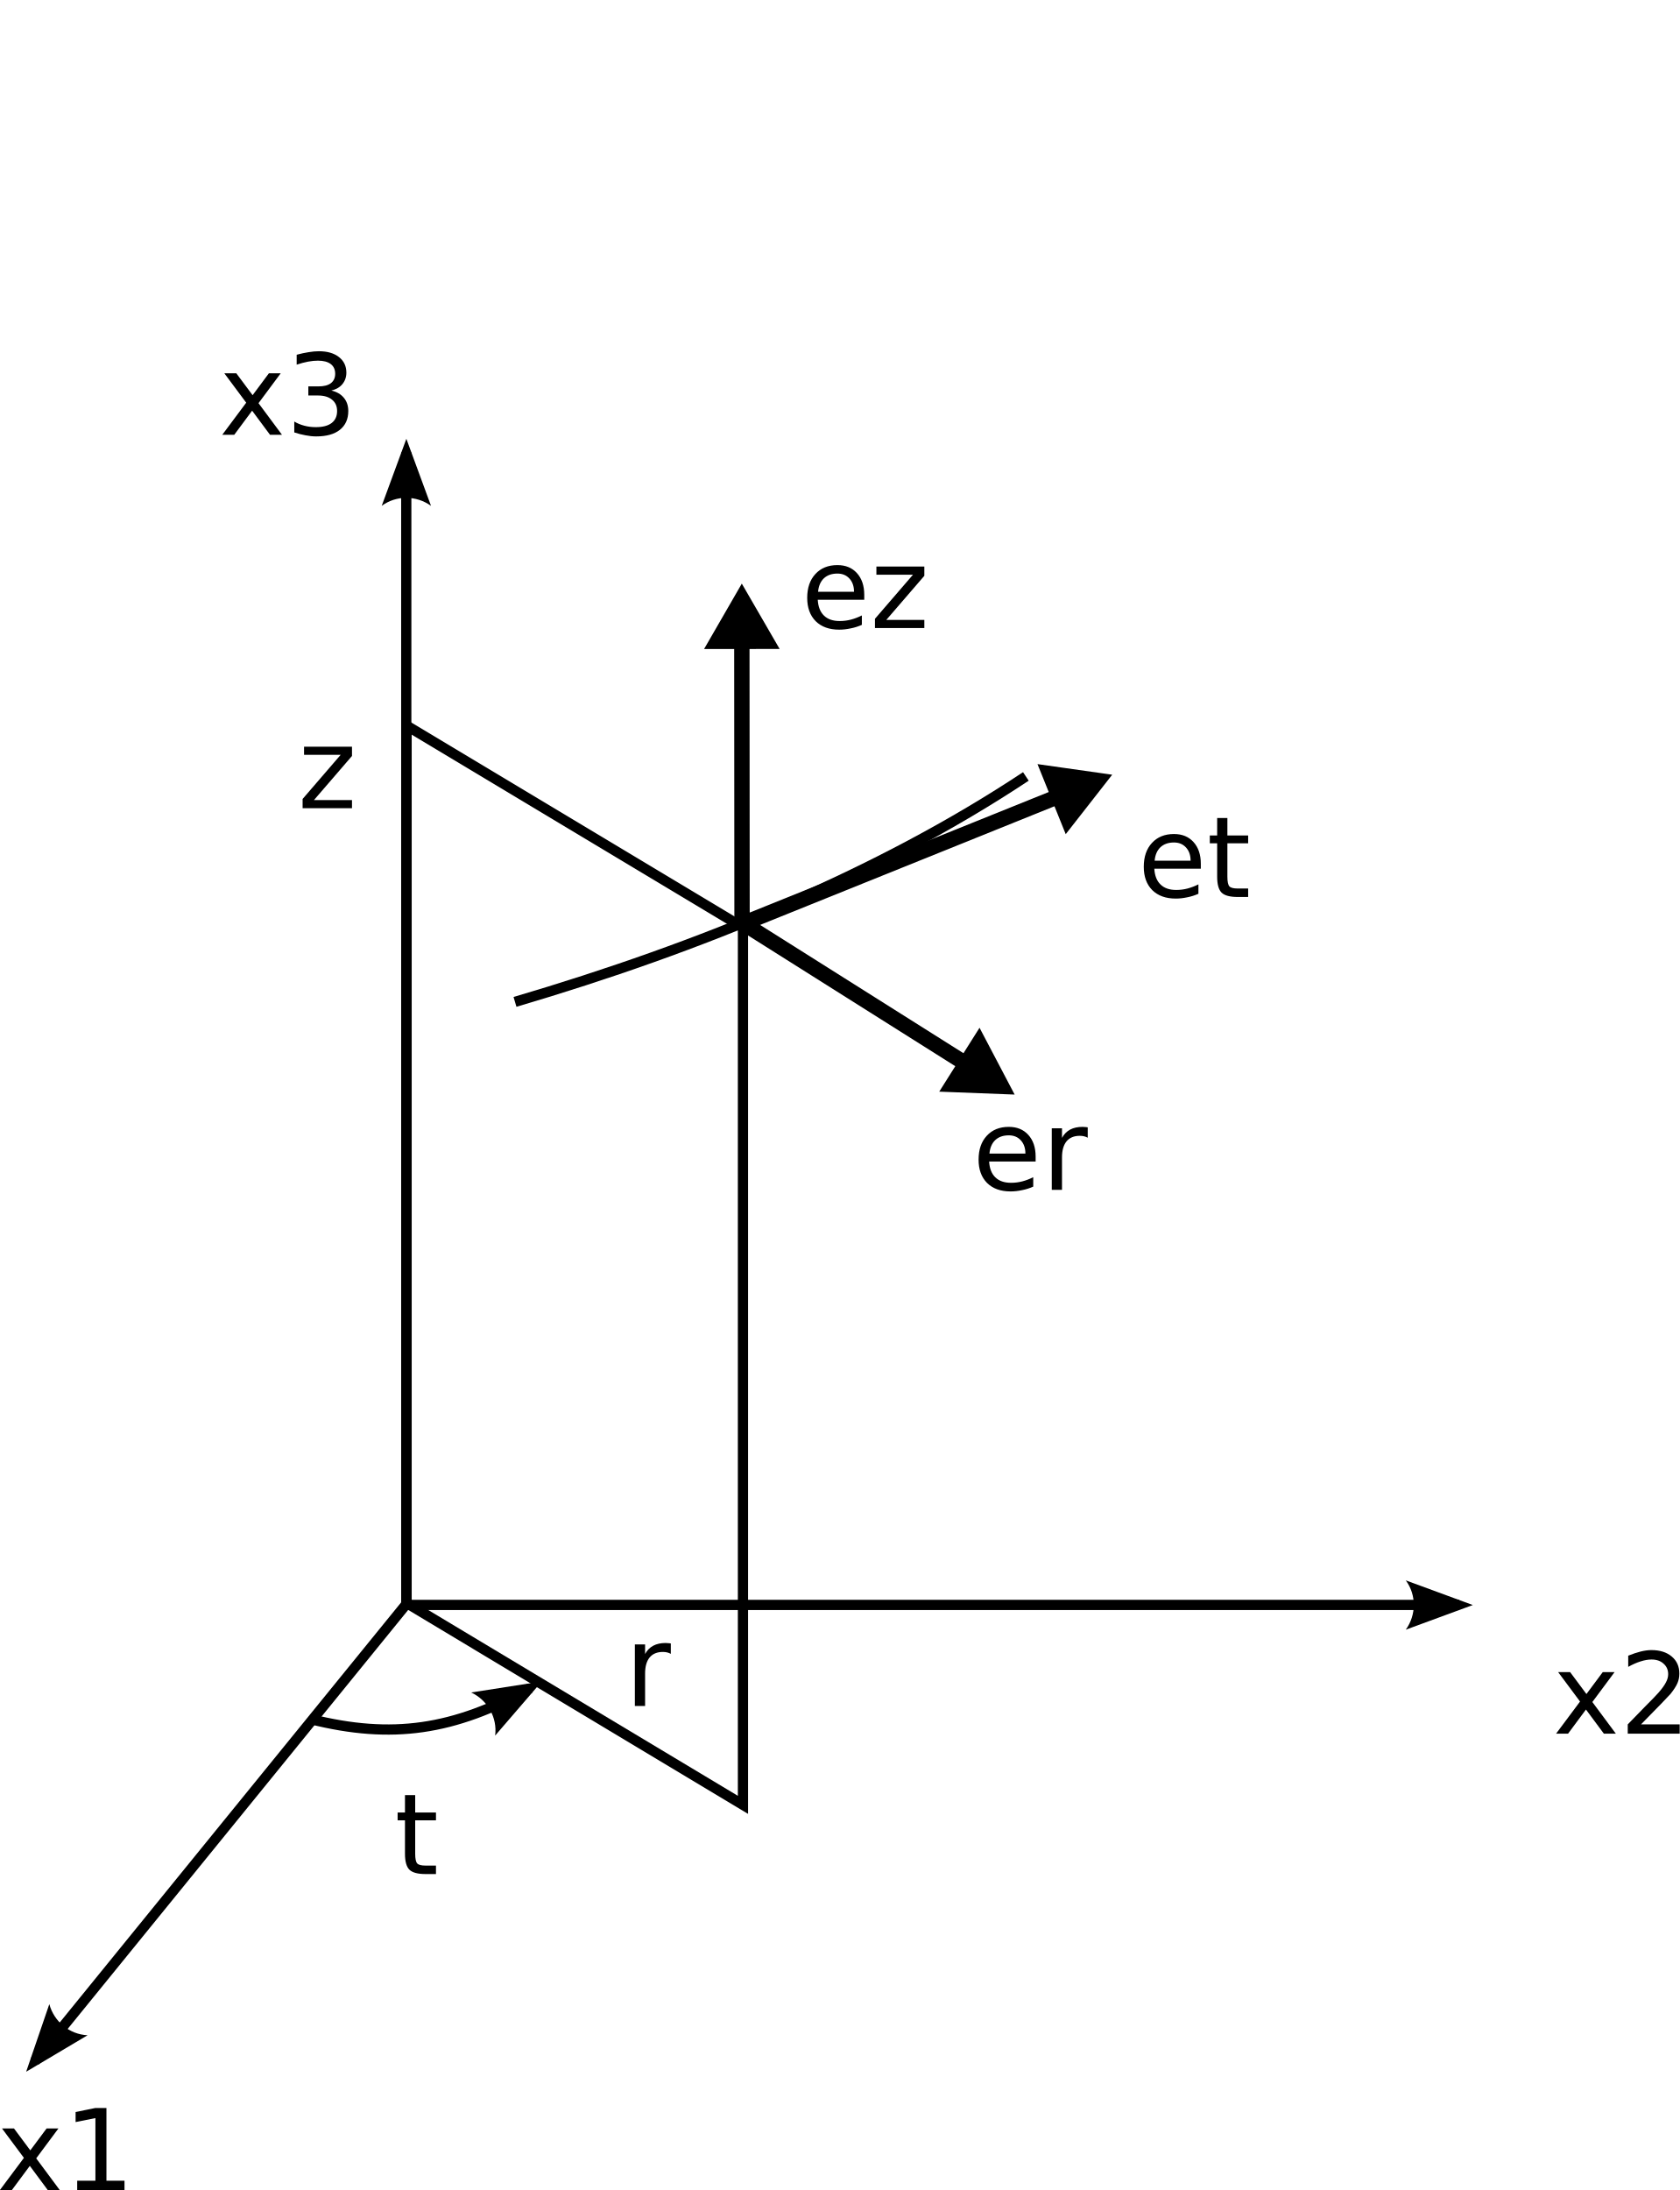
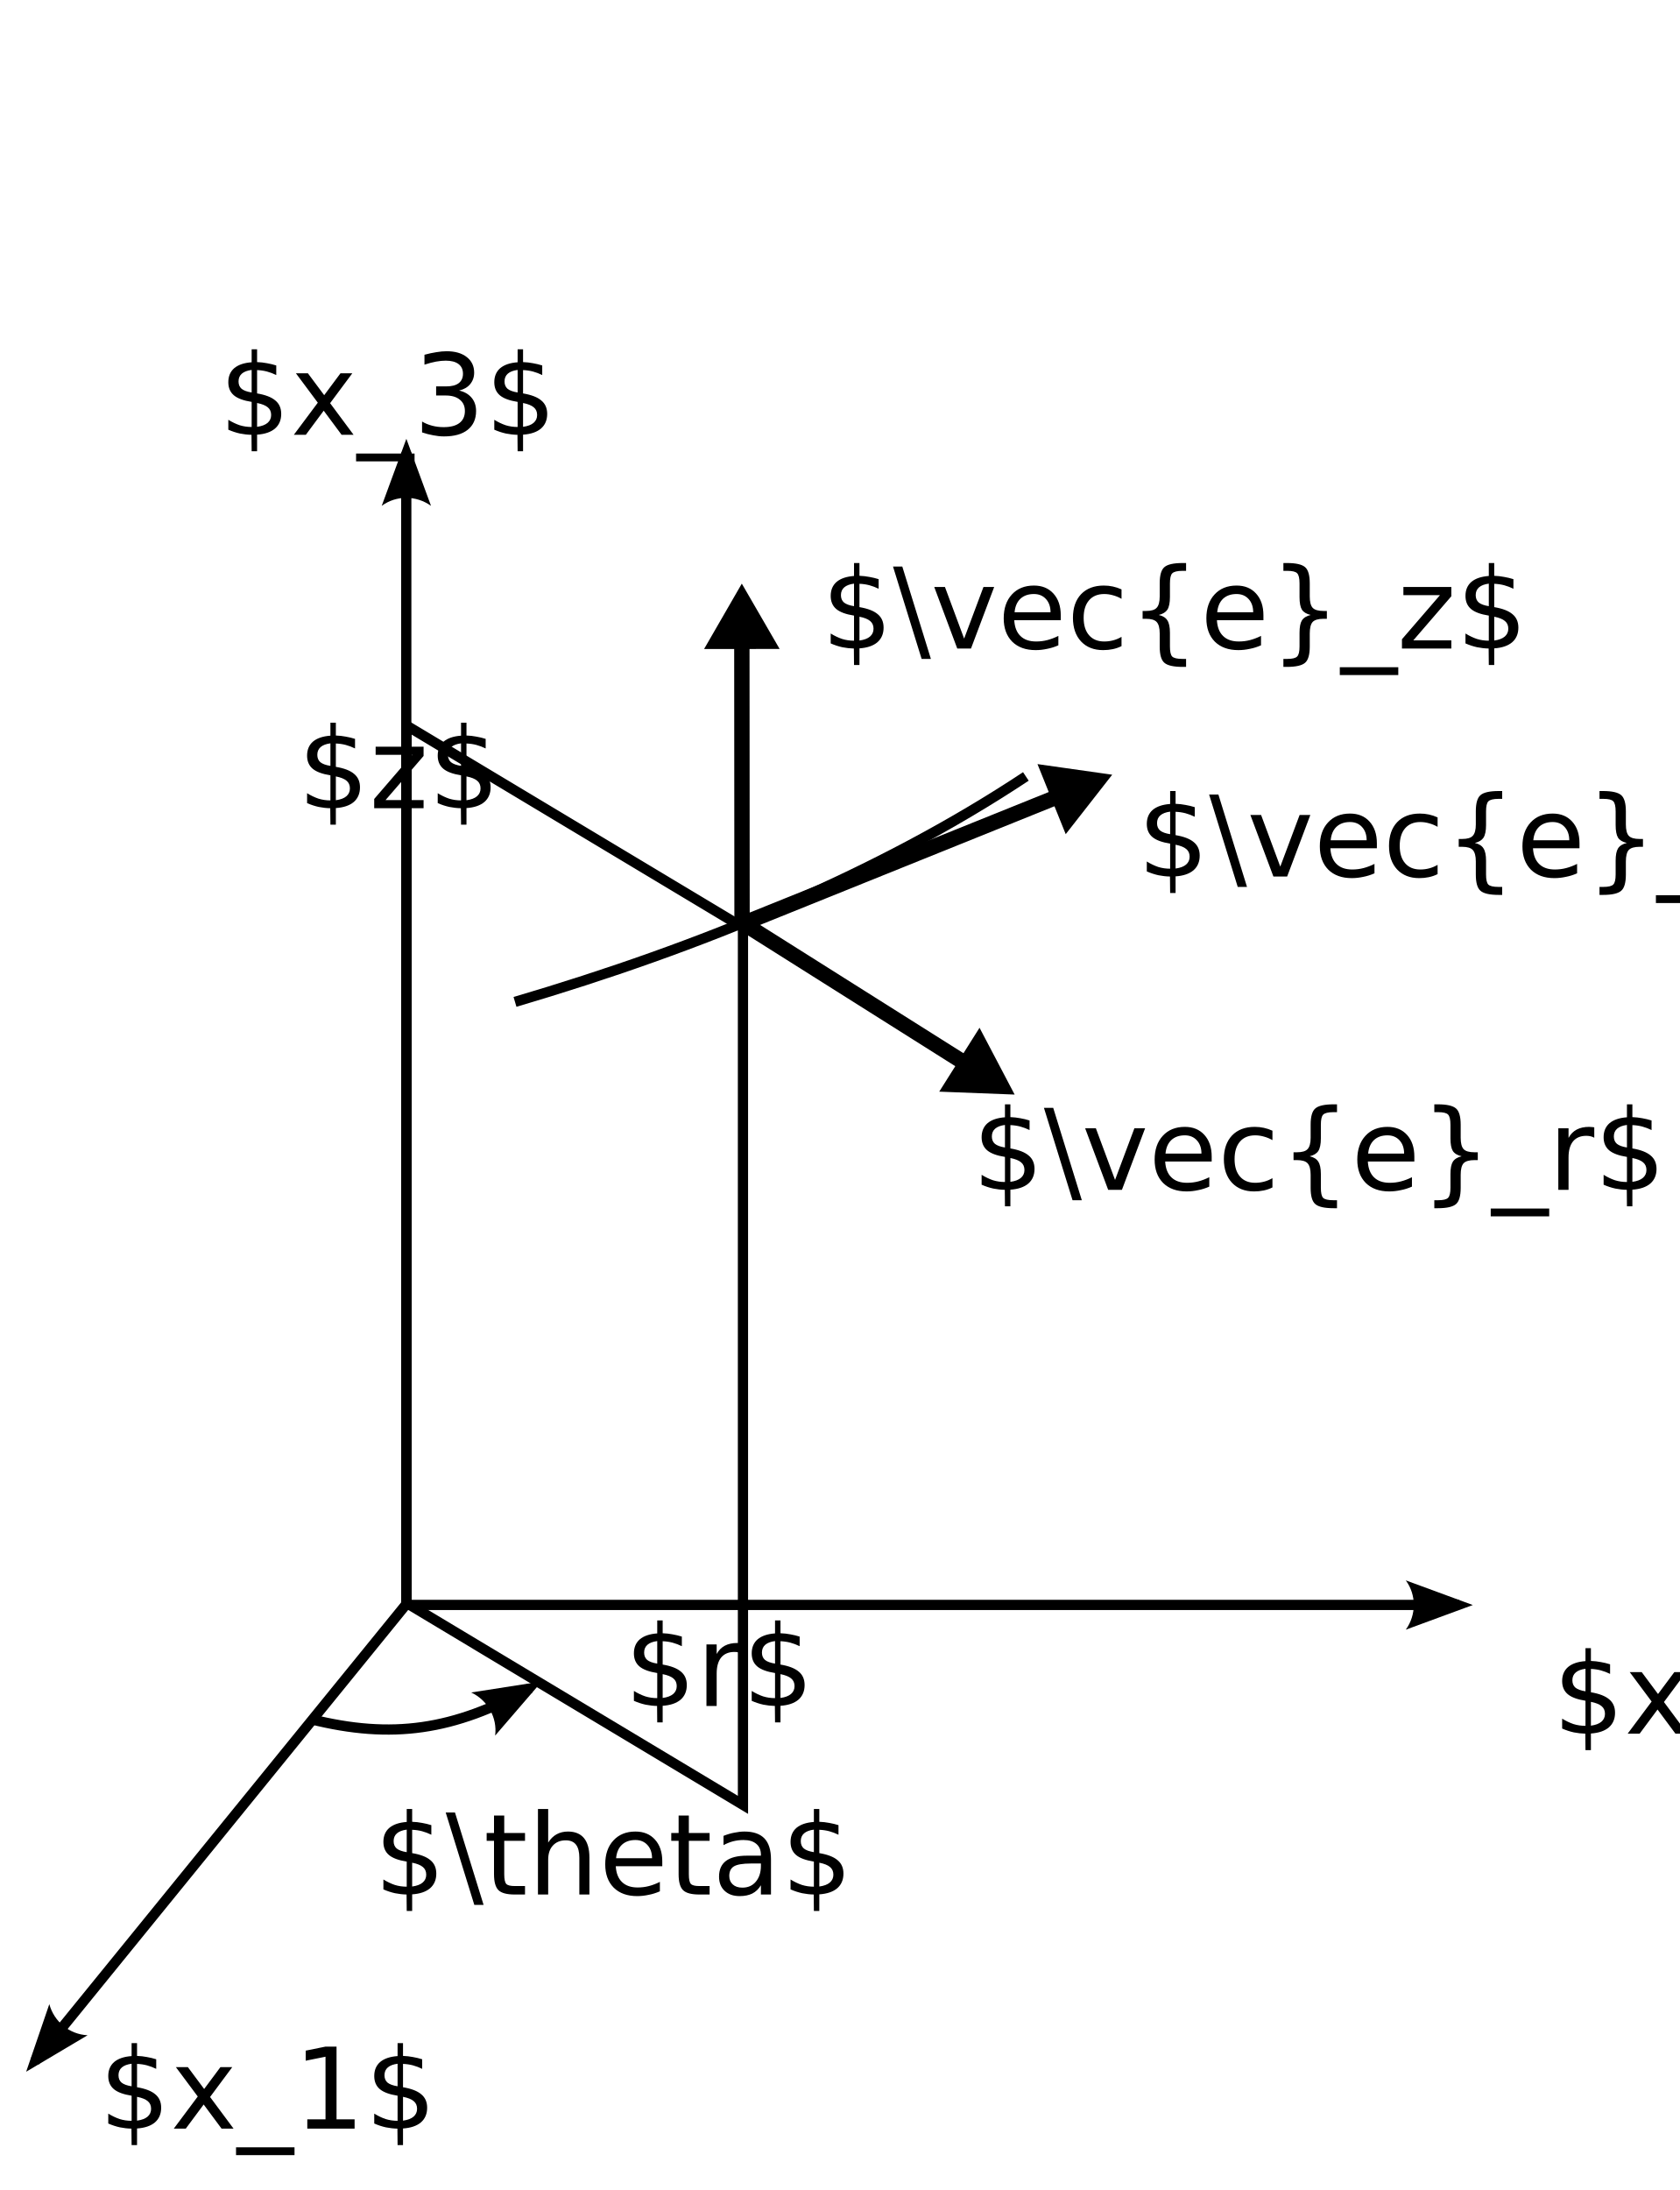
<svg xmlns="http://www.w3.org/2000/svg" id="svg2" width="164.252" height="214.123" xml:space="preserve" version="1.0">
  <defs id="defs5">
    <marker orient="auto" refY="0" refX="0" id="Arrow2Send" style="overflow:visible">
      <path id="path3196" style="font-size:12px;fill-rule:evenodd;stroke-width:0.625;stroke-linejoin:round" d="M 8.719,4.034 L -2.207,0.016 L 8.719,-4.002 C 6.973,-1.63 6.983,1.616 8.719,4.034 z" transform="matrix(-0.3,0,0,-0.3,0.69,0)" />
    </marker>
    <marker orient="auto" refY="0" refX="0" id="Arrow1Send" style="overflow:visible">
      <path id="path3178" d="M 0,0 L 5,-5 L -12.5,0 L 5,5 L 0,0 z" style="fill-rule:evenodd;stroke:#000000;stroke-width:1pt;marker-start:none" transform="matrix(-0.2,0,0,-0.2,-1.2,0)" />
    </marker>
    <marker orient="auto" refY="0" refX="0" id="TriangleOutM" style="overflow:visible">
      <path id="path3309" d="M 5.77,0 L -2.88,5 L -2.88,-5 L 5.77,0 z" style="fill-rule:evenodd;stroke:#000000;stroke-width:1pt;marker-start:none" transform="scale(0.4,0.4)" />
    </marker>
    <marker orient="auto" refY="0" refX="0" id="TriangleInM" style="overflow:visible">
      <path id="path3300" d="M 5.77,0 L -2.88,5 L -2.88,-5 L 5.77,0 z" style="fill-rule:evenodd;stroke:#000000;stroke-width:1pt;marker-start:none" transform="scale(-0.4,-0.4)" />
    </marker>
    <marker orient="auto" refY="0" refX="0" id="Arrow1Mstart" style="overflow:visible">
      <path id="path3169" d="M 0,0 L 5,-5 L -12.5,0 L 5,5 L 0,0 z" style="fill-rule:evenodd;stroke:#000000;stroke-width:1pt;marker-start:none" transform="matrix(0.4,0,0,0.4,4,0)" />
    </marker>
    <marker orient="auto" refY="0" refX="0" id="Arrow2Mend" style="overflow:visible">
      <path id="path3190" style="font-size:12px;fill-rule:evenodd;stroke-width:0.625;stroke-linejoin:round" d="M 8.719,4.034 L -2.207,0.016 L 8.719,-4.002 C 6.973,-1.63 6.983,1.616 8.719,4.034 z" transform="scale(-0.6,-0.6)" />
    </marker>
    <marker orient="auto" refY="0" refX="0" id="Arrow2Lstart" style="overflow:visible">
      <path id="path3181" style="font-size:12px;fill-rule:evenodd;stroke-width:0.625;stroke-linejoin:round" d="M 8.719,4.034 L -2.207,0.016 L 8.719,-4.002 C 6.973,-1.63 6.983,1.616 8.719,4.034 z" transform="matrix(1.1,0,0,1.1,1.1,0)" />
    </marker>
    <marker orient="auto" refY="0" refX="0" id="Arrow1Lstart" style="overflow:visible">
      <path id="path3163" d="M 0,0 L 5,-5 L -12.5,0 L 5,5 L 0,0 z" style="fill-rule:evenodd;stroke:#000000;stroke-width:1pt;marker-start:none" transform="matrix(0.8,0,0,0.8,10,0)" />
    </marker>
    <marker orient="auto" refY="0" refX="0" id="Arrow2Mstart" style="overflow:visible">
      <path id="path3187" style="font-size:12px;fill-rule:evenodd;stroke-width:0.625;stroke-linejoin:round" d="M 8.719,4.034 L -2.207,0.016 L 8.719,-4.002 C 6.973,-1.63 6.983,1.616 8.719,4.034 z" transform="scale(0.6,0.6)" />
    </marker>
  </defs>
  <g id="g11" transform="matrix(0.45,0,0,-0.45,-182.225,898.8521)" style="display:inline" />
  <g id="layer1" style="display:inline" transform="translate(-182.225,-153.6979)">
    <g id="g12734">
      <g id="g6590">
        <path transform="matrix(0.45,0,0,-0.45,0,1052.55)" style="fill:none;fill-rule:evenodd;stroke:#000000;stroke-width:2.222px;stroke-linecap:butt;stroke-linejoin:miter;marker-start:url(#Arrow2Mstart);marker-end:url(#Arrow2Mend);stroke-opacity:1" d="M 722.039,1648.741 L 493.224,1648.741 L 493.224,1899.166" id="path2388" />
        <path transform="matrix(0.45,0,0,-0.45,0,1052.55)" style="fill:none;fill-rule:evenodd;stroke:#000000;stroke-width:2.222px;stroke-linecap:butt;stroke-linejoin:miter;marker-end:url(#Arrow2Mend);stroke-opacity:1" d="M 493.224,1648.9 L 412.503,1549.588" id="path6052" />
      </g>
      <g id="g8793" transform="translate(-0.707861,0.505615)">
        <path style="fill:none;fill-rule:evenodd;stroke:#000000;stroke-width:1.5;stroke-linecap:butt;stroke-linejoin:bevel;marker-start:url(#TriangleInM);marker-end:url(#TriangleOutM);stroke-miterlimit:4;stroke-dasharray:none;stroke-opacity:1" d="M 287.735,230.531 L 255.492,243.528 L 255.472,214.517" id="path6597" />
        <path style="fill:none;fill-rule:evenodd;stroke:#000000;stroke-width:1.5;stroke-linecap:butt;stroke-linejoin:miter;marker-end:url(#TriangleOutM);stroke-miterlimit:4;stroke-dasharray:none;stroke-opacity:1" d="M 255.272,243.259 L 278.544,257.938" id="path8240" />
-         <text xml:space="preserve" style="font-size:11px;font-style:normal;font-variant:normal;font-weight:normal;font-stretch:normal;text-align:start;line-height:100%;writing-mode:lr-tb;text-anchor:start;fill:#000000;fill-opacity:1;stroke:none;stroke-width:1px;stroke-linecap:butt;stroke-linejoin:miter;stroke-opacity:1;font-family:DejaVu Sans;-inkscape-font-specification:DejaVu Sans" x="244.011" y="319.989" id="text16910">
-           <tspan id="tspan16912" x="244.011" y="319.989">r</tspan>
+         <text xml:space="preserve" style="font-size:11px;font-style:normal;font-variant:normal;font-weight:normal;font-stretch:normal;text-align:start;line-height:100%;writing-mode:lr-tb;text-anchor:start;fill:#000000;fill-opacity:1;stroke:none;font-family:DejaVu Sans;-inkscape-font-specification:DejaVu Sans" x="244.011" y="319.989" id="text16910">
+           <tspan id="tspan16912" x="244.011" y="319.989">$r$</tspan>
        </text>
-         <text xml:space="preserve" style="font-size:11px;font-style:normal;font-variant:normal;font-weight:normal;font-stretch:normal;text-align:start;line-height:100%;writing-mode:lr-tb;text-anchor:start;fill:#000000;fill-opacity:1;stroke:none;stroke-width:1px;stroke-linecap:butt;stroke-linejoin:miter;stroke-opacity:1;font-family:DejaVu Sans;-inkscape-font-specification:DejaVu Sans" x="212.056" y="232.215" id="text16914">
-           <tspan id="tspan16916" x="212.056" y="232.215">z</tspan>
+         <text xml:space="preserve" style="font-size:11px;font-style:normal;font-variant:normal;font-weight:normal;font-stretch:normal;text-align:start;line-height:100%;writing-mode:lr-tb;text-anchor:start;fill:#000000;fill-opacity:1;stroke:none;font-family:DejaVu Sans;-inkscape-font-specification:DejaVu Sans" x="212.056" y="232.215" id="text16914">
+           <tspan id="tspan16916" x="212.056" y="232.215">$z$</tspan>
        </text>
      </g>
      <g id="g8801" style="display:inline" transform="matrix(0.45,0,0,-0.45,1.415722,1052.146)">
        <path style="fill:none;fill-rule:evenodd;stroke:#000000;stroke-width:1px;stroke-linecap:butt;stroke-linejoin:miter;stroke-opacity:1" d="M 231.167,252.06 C 249.234,246.735 266.695,239.589 281.122,230.016" id="path8799" transform="matrix(2.222222,0,0,-2.222222,0,2339)" />
      </g>
      <path id="path8808" d="M 212.611,321.785 C 220.549,323.773 226.617,322.88 234.049,318.751" style="fill:none;fill-rule:evenodd;stroke:#000000;stroke-width:1px;stroke-linecap:butt;stroke-linejoin:miter;marker-end:url(#Arrow2Mend);stroke-opacity:1;display:inline" />
      <g id="g16906" transform="translate(0,0.404492)">
        <path transform="translate(182.225,153.6979)" id="path16902" d="M 72.649,90.276 L 39.757,70.541 L 39.757,156.061" style="fill:none;fill-rule:evenodd;stroke:#000000;stroke-width:1px;stroke-linecap:butt;stroke-linejoin:miter;stroke-opacity:1" />
        <path style="fill:none;fill-rule:evenodd;stroke:#000000;stroke-width:1px;stroke-linecap:butt;stroke-linejoin:miter;stroke-opacity:1" d="M 221.982,310.023 L 254.874,329.759 L 254.874,244.239" id="path16904" />
      </g>
    </g>
-     <text xml:space="preserve" style="font-size:11px;font-style:normal;font-variant:normal;font-weight:normal;font-stretch:normal;text-align:start;line-height:100%;writing-mode:lr-tb;text-anchor:start;fill:#000000;fill-opacity:1;stroke:none;stroke-width:1px;stroke-linecap:butt;stroke-linejoin:miter;stroke-opacity:1;display:inline;font-family:DejaVu Sans;-inkscape-font-specification:DejaVu Sans" x="260.546" y="215.107" id="text12748">
-       <tspan id="tspan12750" x="260.546" y="215.107">ez</tspan>
+     <text xml:space="preserve" style="font-size:11px;font-style:normal;font-variant:normal;font-weight:normal;font-stretch:normal;text-align:start;line-height:100%;writing-mode:lr-tb;text-anchor:start;fill:#000000;fill-opacity:1;stroke:none;display:inline;font-family:DejaVu Sans;-inkscape-font-specification:DejaVu Sans" x="262.546" y="217.107" id="text12748">
+       <tspan id="tspan12750" x="262.546" y="217.107">$\vec{e}_z$</tspan>
    </text>
-     <text xml:space="preserve" style="font-size:11px;font-style:normal;font-variant:normal;font-weight:normal;font-stretch:normal;text-align:start;line-height:100%;writing-mode:lr-tb;text-anchor:start;fill:#000000;fill-opacity:1;stroke:none;stroke-width:1px;stroke-linecap:butt;stroke-linejoin:miter;stroke-opacity:1;display:inline;font-family:DejaVu Sans;-inkscape-font-specification:DejaVu Sans" x="293.456" y="241.4" id="text12752">
-       <tspan id="tspan12754" x="293.456" y="241.4">et</tspan>
+     <text xml:space="preserve" style="font-size:11px;font-style:normal;font-variant:normal;font-weight:normal;font-stretch:normal;text-align:start;line-height:100%;writing-mode:lr-tb;text-anchor:start;fill:#000000;fill-opacity:1;stroke:none;display:inline;font-family:DejaVu Sans;-inkscape-font-specification:DejaVu Sans" x="293.456" y="239.4" id="text12752">
+       <tspan id="tspan12754" x="293.456" y="239.4">$\vec{e}_{\theta}$</tspan>
    </text>
-     <text xml:space="preserve" style="font-size:11px;font-style:normal;font-variant:normal;font-weight:normal;font-stretch:normal;text-align:start;line-height:100%;writing-mode:lr-tb;text-anchor:start;fill:#000000;fill-opacity:1;stroke:none;stroke-width:1px;stroke-linecap:butt;stroke-linejoin:miter;stroke-opacity:1;display:inline;font-family:DejaVu Sans;-inkscape-font-specification:DejaVu Sans" x="277.306" y="270.031" id="text12756">
-       <tspan id="tspan12758" x="277.306" y="270.031">er</tspan>
+     <text xml:space="preserve" style="font-size:11px;font-style:normal;font-variant:normal;font-weight:normal;font-stretch:normal;text-align:start;line-height:100%;writing-mode:lr-tb;text-anchor:start;fill:#000000;fill-opacity:1;stroke:none;display:inline;font-family:DejaVu Sans;-inkscape-font-specification:DejaVu Sans" x="277.306" y="270.031" id="text12756">
+       <tspan id="tspan12758" x="277.306" y="270.031">$\vec{e}_r$</tspan>
    </text>
-     <text xml:space="preserve" style="font-size:11px;font-style:normal;font-variant:normal;font-weight:normal;font-stretch:normal;text-align:start;line-height:100%;writing-mode:lr-tb;text-anchor:start;fill:#000000;fill-opacity:1;stroke:none;stroke-width:1px;stroke-linecap:butt;stroke-linejoin:miter;stroke-opacity:1;display:inline;font-family:DejaVu Sans;-inkscape-font-specification:DejaVu Sans" x="220.807" y="336.93" id="text12764">
-       <tspan id="tspan12766" x="220.807" y="336.93">t</tspan>
+     <text xml:space="preserve" style="font-size:11px;font-style:normal;font-variant:normal;font-weight:normal;font-stretch:normal;text-align:start;line-height:100%;writing-mode:lr-tb;text-anchor:start;fill:#000000;fill-opacity:1;stroke:none;display:inline;font-family:DejaVu Sans;-inkscape-font-specification:DejaVu Sans" x="218.807" y="338.93" id="text12764">
+       <tspan id="tspan12766" x="218.807" y="338.93">$\theta$</tspan>
    </text>
-     <text xml:space="preserve" style="font-size:11px;font-style:normal;font-variant:normal;font-weight:normal;font-stretch:normal;text-align:start;line-height:100%;writing-mode:lr-tb;text-anchor:start;fill:#000000;fill-opacity:1;stroke:none;stroke-width:1px;stroke-linecap:butt;stroke-linejoin:miter;stroke-opacity:1;display:inline;font-family:DejaVu Sans;-inkscape-font-specification:DejaVu Sans" x="181.908" y="367.82" id="text12768">
-       <tspan id="tspan12770" x="181.908" y="367.82">x1</tspan>
+     <text xml:space="preserve" style="font-size:11px;font-style:normal;font-variant:normal;font-weight:normal;font-stretch:normal;text-align:start;line-height:100%;writing-mode:lr-tb;text-anchor:start;fill:#000000;fill-opacity:1;stroke:none;display:inline;font-family:DejaVu Sans;-inkscape-font-specification:DejaVu Sans" x="191.908" y="361.82" id="text12768">
+       <tspan id="tspan12770" x="191.908" y="361.82">$x_1$</tspan>
    </text>
-     <text xml:space="preserve" style="font-size:11px;font-style:normal;font-variant:normal;font-weight:normal;font-stretch:normal;text-align:start;line-height:100%;writing-mode:lr-tb;text-anchor:start;fill:#000000;fill-opacity:1;stroke:none;stroke-width:1px;stroke-linecap:butt;stroke-linejoin:miter;stroke-opacity:1;display:inline;font-family:DejaVu Sans;-inkscape-font-specification:DejaVu Sans" x="334.07" y="323.202" id="text12772">
-       <tspan id="tspan12774" x="334.07" y="323.202">x2</tspan>
+     <text xml:space="preserve" style="font-size:11px;font-style:normal;font-variant:normal;font-weight:normal;font-stretch:normal;text-align:start;line-height:100%;writing-mode:lr-tb;text-anchor:start;fill:#000000;fill-opacity:1;stroke:none;display:inline;font-family:DejaVu Sans;-inkscape-font-specification:DejaVu Sans" x="334.07" y="323.202" id="text12772">
+       <tspan id="tspan12774" x="334.07" y="323.202">$x_2$</tspan>
    </text>
-     <text xml:space="preserve" style="font-size:11px;font-style:normal;font-variant:normal;font-weight:normal;font-stretch:normal;text-align:start;line-height:100%;writing-mode:lr-tb;text-anchor:start;fill:#000000;fill-opacity:1;stroke:none;stroke-width:1px;stroke-linecap:butt;stroke-linejoin:miter;stroke-opacity:1;display:inline;font-family:DejaVu Sans;-inkscape-font-specification:DejaVu Sans" x="203.646" y="196.209" id="text12776">
-       <tspan id="tspan12778" x="203.646" y="196.209">x3</tspan>
+     <text xml:space="preserve" style="font-size:11px;font-style:normal;font-variant:normal;font-weight:normal;font-stretch:normal;text-align:start;line-height:100%;writing-mode:lr-tb;text-anchor:start;fill:#000000;fill-opacity:1;stroke:none;display:inline;font-family:DejaVu Sans;-inkscape-font-specification:DejaVu Sans" x="203.646" y="196.209" id="text12776">
+       <tspan id="tspan12778" x="203.646" y="196.209">$x_3$</tspan>
+     </text>
+     <text xml:space="preserve" style="font-size:11px;font-style:italic;font-variant:normal;font-weight:bold;font-stretch:normal;text-align:start;line-height:125%;letter-spacing:0px;word-spacing:0px;writing-mode:lr-tb;text-anchor:start;fill:#000000;fill-opacity:1;stroke:none;font-family:Computer Modern;-inkscape-font-specification:Computer Modern Medium Italic" x="60.636" y="164.927" id="text3071" transform="translate(182.225,153.6979)">
+       <tspan id="tspan3073" x="60.636" y="164.927" />
    </text>
  </g>
</svg>
